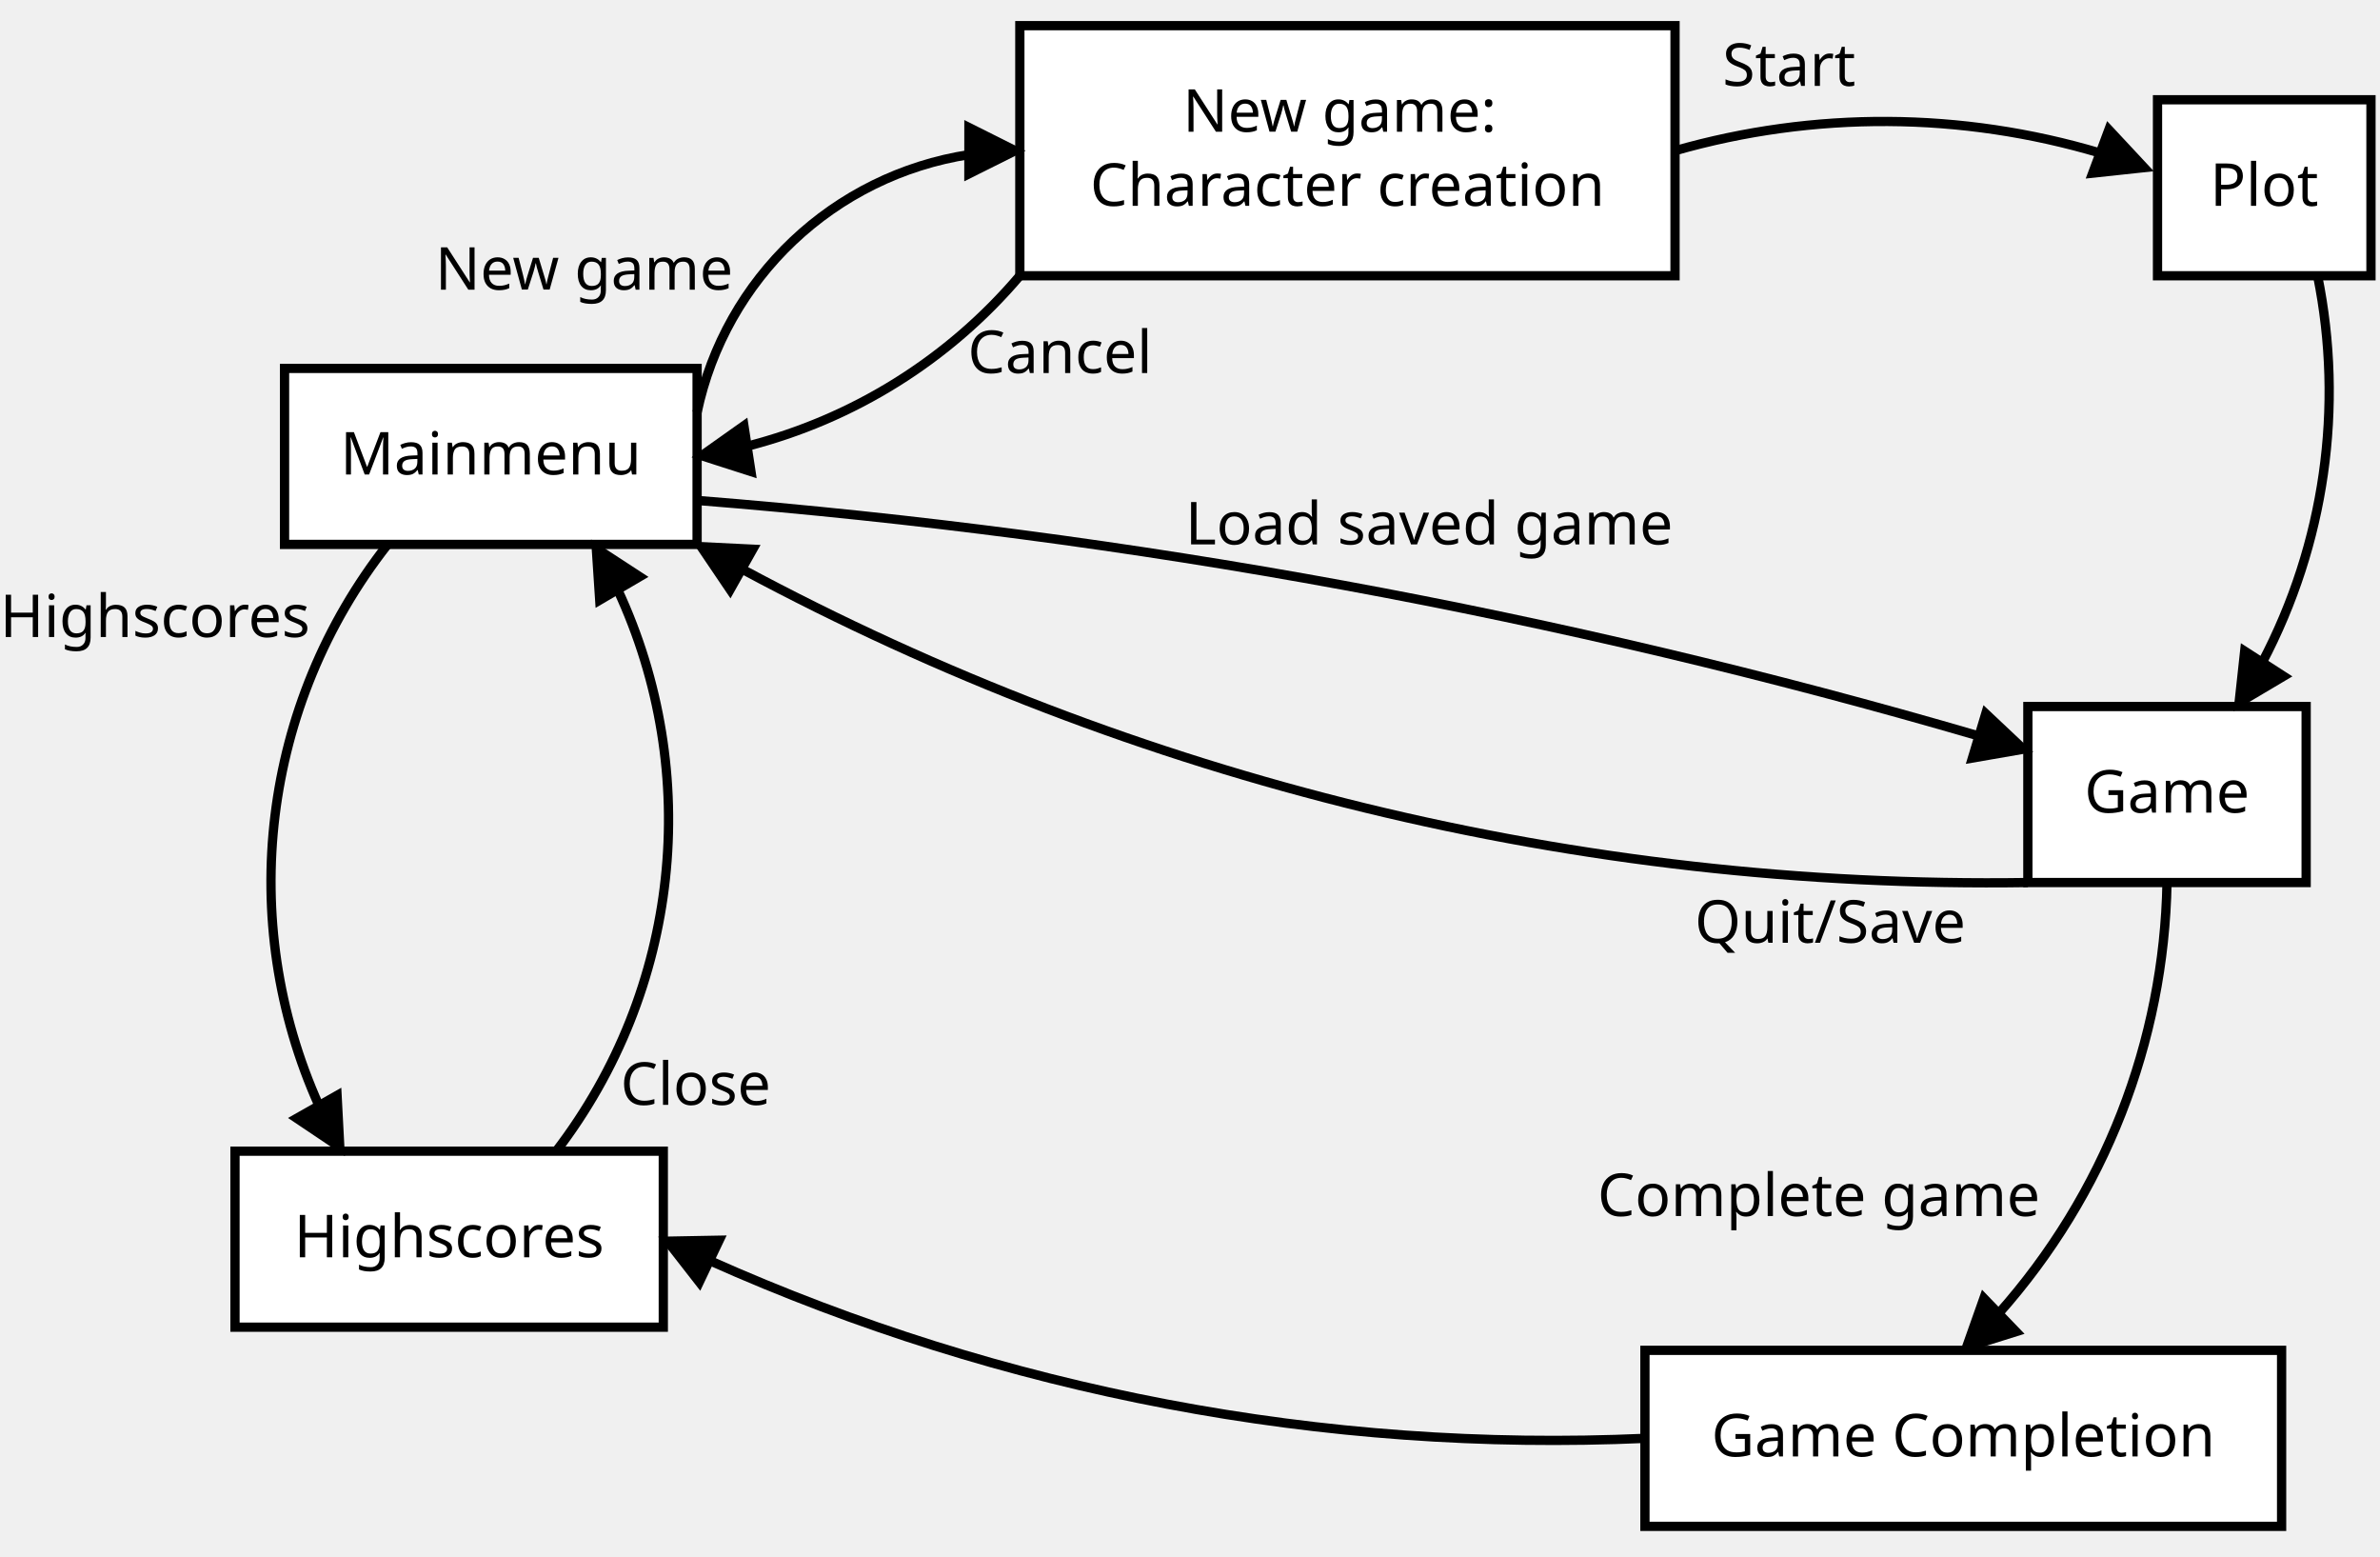
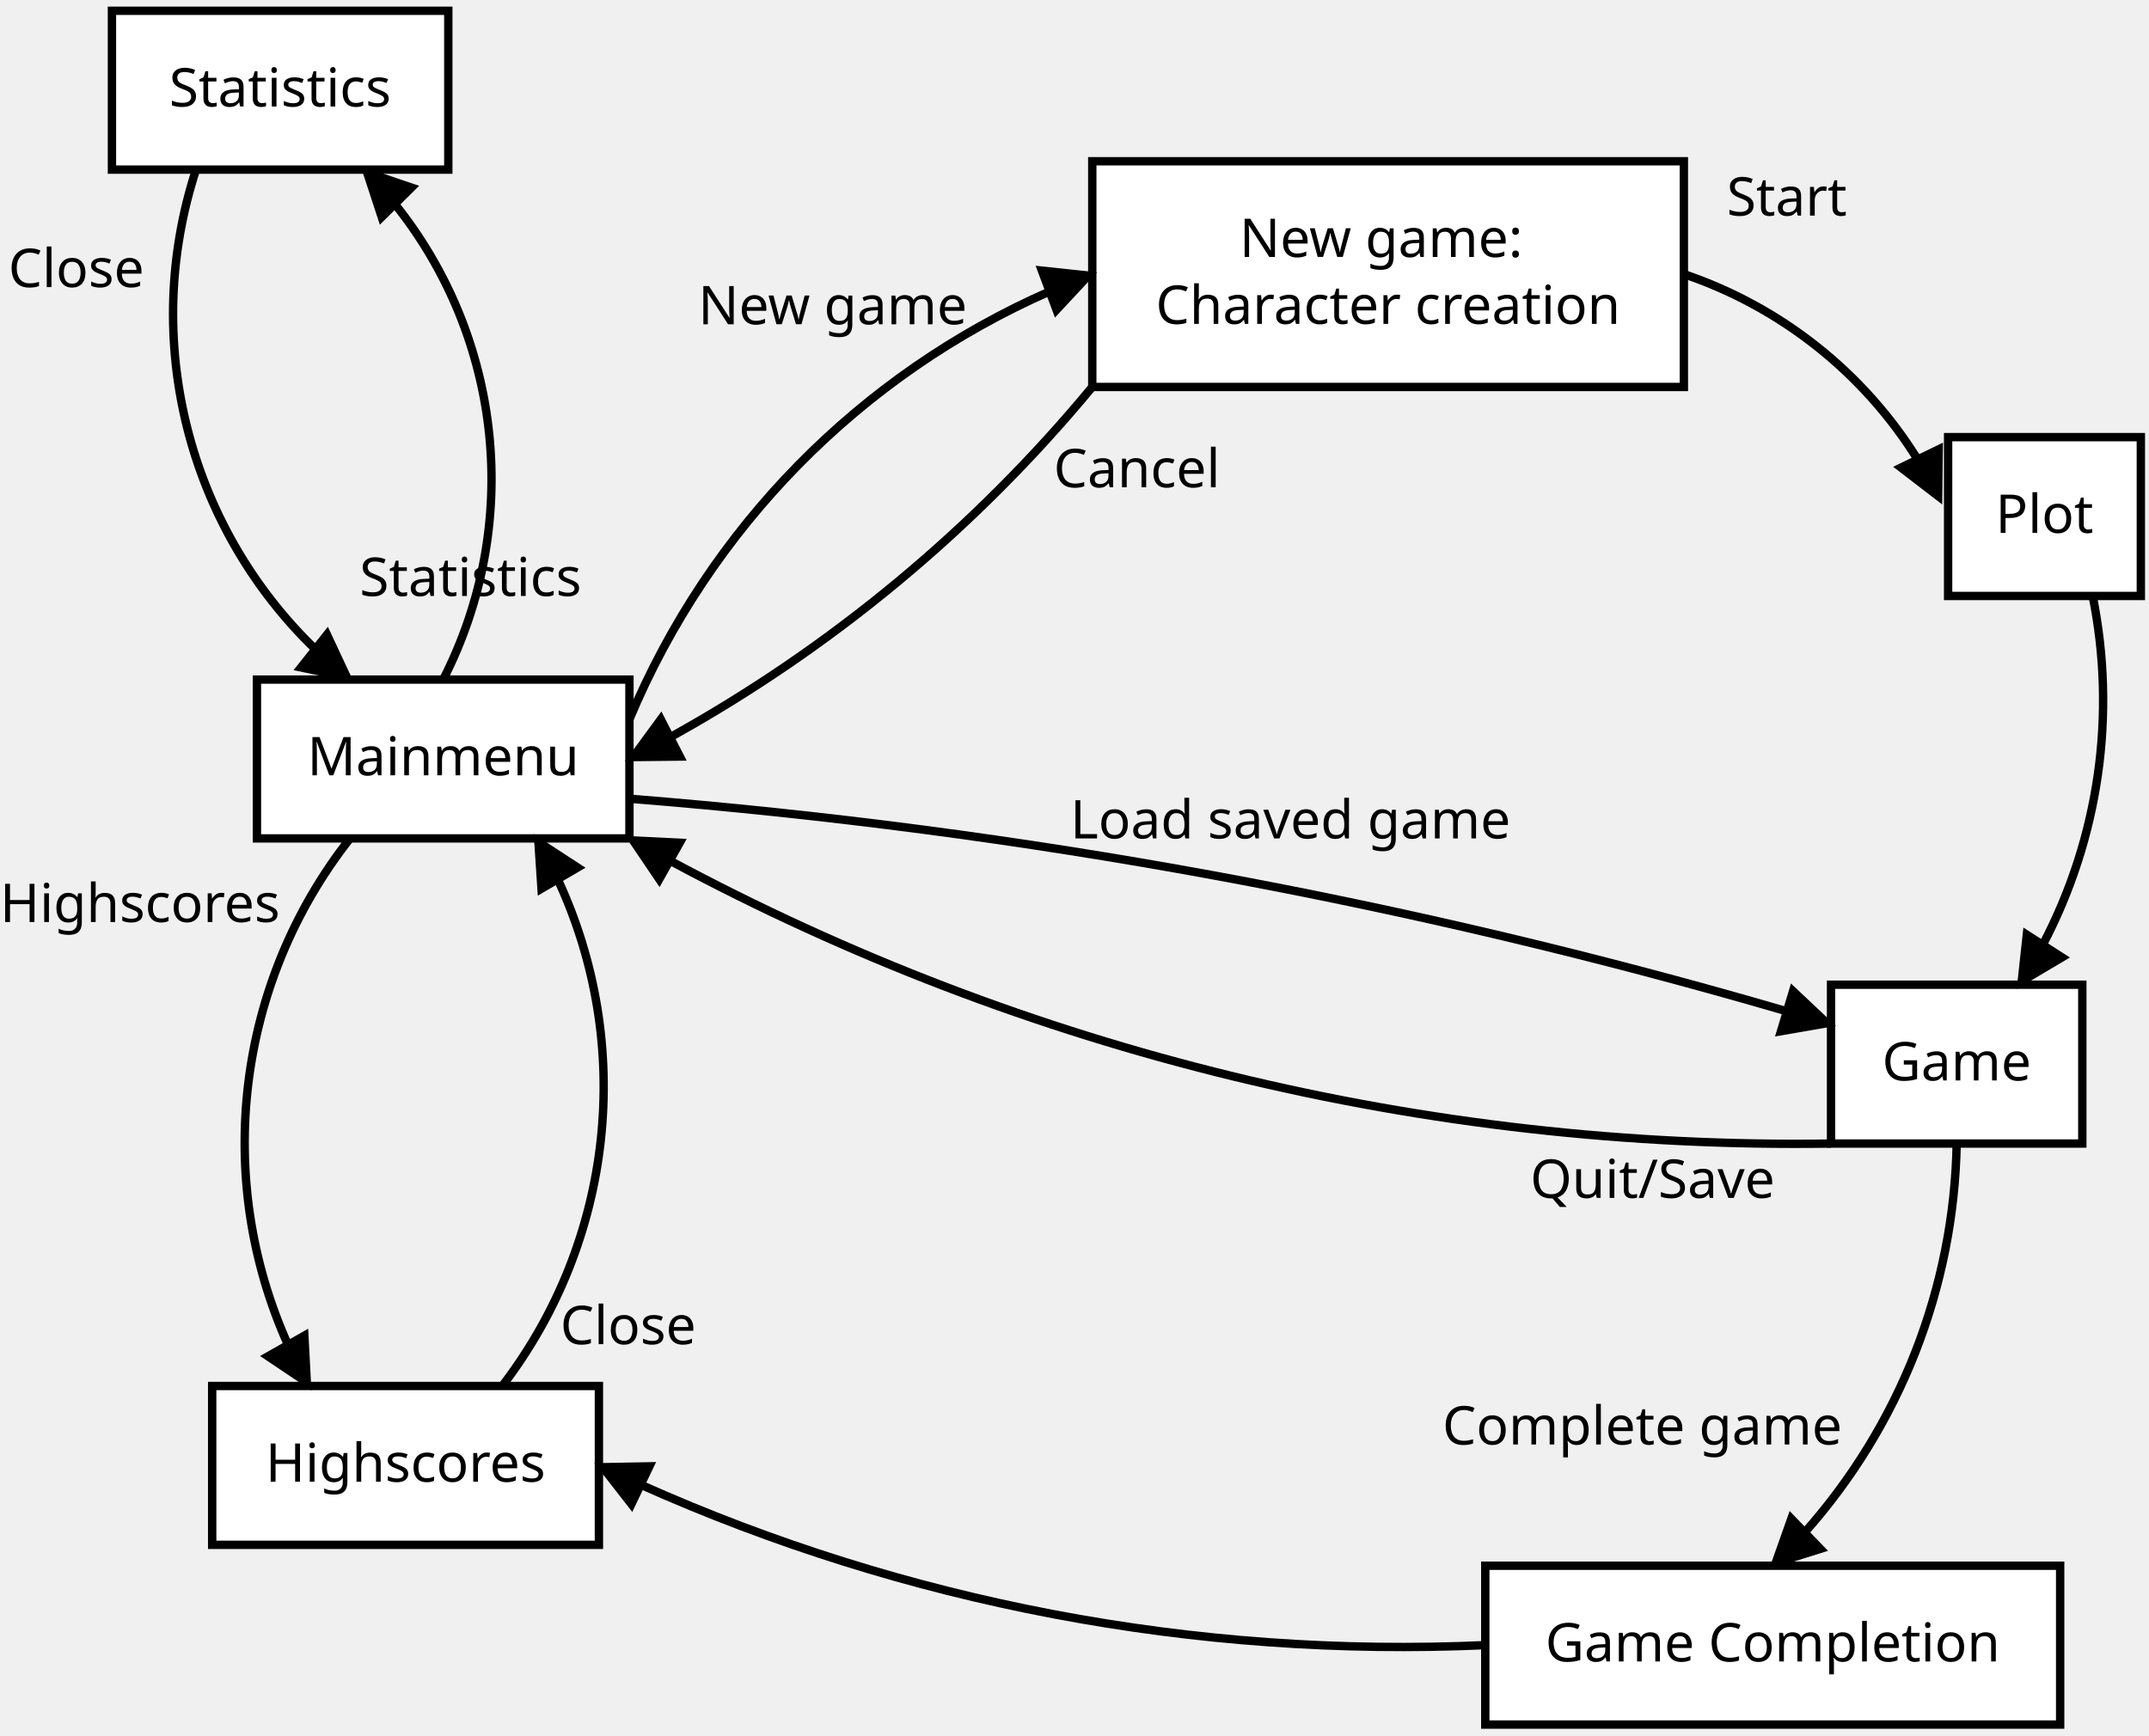
- <svg xmlns="http://www.w3.org/2000/svg" width="26cm" height="17cm" viewBox="28 192 514 327">
+ <svg xmlns="http://www.w3.org/2000/svg" width="26cm" height="21cm" viewBox="28 106 514 412">
  <g>
    <rect style="fill: #ffffff" x="89.45" y="267" width="89.1" height="38" />
    <rect style="fill: none; fill-opacity:0; stroke-width: 2; stroke: #000000" x="89.45" y="267" width="89.1" height="38" />
    <text font-size="12.8" style="fill: #000000;text-anchor:middle;font-family:sans-serif;font-style:normal;font-weight:normal" x="134" y="289.9">
      <tspan x="134" y="289.9">Mainmenu</tspan>
    </text>
  </g>
  <g>
    <rect style="fill: #ffffff" x="78.75" y="436" width="92.5" height="38" />
    <rect style="fill: none; fill-opacity:0; stroke-width: 2; stroke: #000000" x="78.75" y="436" width="92.5" height="38" />
    <text font-size="12.8" style="fill: #000000;text-anchor:middle;font-family:sans-serif;font-style:normal;font-weight:normal" x="125" y="458.9">
      <tspan x="125" y="458.9">Highscores</tspan>
    </text>
  </g>
  <g>
-     <rect style="fill: #ffffff" x="248.25" y="193" width="141.5" height="54" />
-     <rect style="fill: none; fill-opacity:0; stroke-width: 2; stroke: #000000" x="248.25" y="193" width="141.5" height="54" />
-     <text font-size="12.8" style="fill: #000000;text-anchor:middle;font-family:sans-serif;font-style:normal;font-weight:normal" x="319" y="215.9">
-       <tspan x="319" y="215.9">New game:</tspan>
-       <tspan x="319" y="231.9">Character creation</tspan>
+     <rect style="fill: #ffffff" x="289.25" y="143" width="141.5" height="54" />
+     <rect style="fill: none; fill-opacity:0; stroke-width: 2; stroke: #000000" x="289.25" y="143" width="141.5" height="54" />
+     <text font-size="12.8" style="fill: #000000;text-anchor:middle;font-family:sans-serif;font-style:normal;font-weight:normal" x="360" y="165.9">
+       <tspan x="360" y="165.9">New game:</tspan>
+       <tspan x="360" y="181.9">Character creation</tspan>
    </text>
  </g>
  <g>
    <rect style="fill: #ffffff" x="493.95" y="209" width="46.1" height="38" />
    <rect style="fill: none; fill-opacity:0; stroke-width: 2; stroke: #000000" x="493.95" y="209" width="46.1" height="38" />
    <text font-size="12.8" style="fill: #000000;text-anchor:middle;font-family:sans-serif;font-style:normal;font-weight:normal" x="517" y="231.9">
      <tspan x="517" y="231.9">Plot</tspan>
    </text>
  </g>
  <g>
    <rect style="fill: #ffffff" x="465.95" y="340" width="60.1" height="38" />
    <rect style="fill: none; fill-opacity:0; stroke-width: 2; stroke: #000000" x="465.95" y="340" width="60.1" height="38" />
    <text font-size="12.8" style="fill: #000000;text-anchor:middle;font-family:sans-serif;font-style:normal;font-weight:normal" x="496" y="362.9">
      <tspan x="496" y="362.9">Game</tspan>
    </text>
  </g>
  <text font-size="12.8" style="fill: #000000;text-anchor:start;font-family:sans-serif;font-style:normal;font-weight:normal" x="28" y="325">
    <tspan x="28" y="325">Highscores</tspan>
  </text>
  <g>
    <path style="fill: none; fill-opacity:0; stroke-width: 2; stroke: #000000" d="M 148.125,436 A 117.671,117.671 0 0 0 161.366,314.71" />
    <polygon style="fill: #000000" points="166.146,311.968 156.78,305.863 157.516,317.019 " />
    <polygon style="fill: none; fill-opacity:0; stroke-width: 2; stroke: #000000" points="166.146,311.968 156.78,305.863 157.516,317.019 " />
  </g>
  <g>
    <path style="fill: none; fill-opacity:0; stroke-width: 2; stroke: #000000" d="M 111.725,305 A 117.863,117.863 0 0 0 96.914,426.222" />
    <polygon style="fill: #000000" points="92.098,428.9 101.382,435.13 100.796,423.965 " />
    <polygon style="fill: none; fill-opacity:0; stroke-width: 2; stroke: #000000" points="92.098,428.9 101.382,435.13 100.796,423.965 " />
  </g>
  <text font-size="12.8" style="fill: #000000;text-anchor:start;font-family:sans-serif;font-style:normal;font-weight:normal" x="162" y="426">
    <tspan x="162" y="426">Close</tspan>
  </text>
  <g>
-     <path style="fill: none; fill-opacity:0; stroke-width: 2; stroke: #000000" d="M 237.378,220.827 A 71.176,71.176 0 0 0 178.55,276.5" />
-     <polygon style="fill: #000000" points="237.246,224.992 247.25,219.999 237.254,214.992 " />
-     <polygon style="fill: none; fill-opacity:0; stroke-width: 2; stroke: #000000" points="237.246,224.992 247.25,219.999 237.254,214.992 " />
+     <path style="fill: none; fill-opacity:0; stroke-width: 2; stroke: #000000" d="M 279.071,174.134 A 193.258,193.258 0 0 0 178.55,276.5" />
+     <polygon style="fill: #000000" points="280.694,178.532 288.313,170.35 277.196,169.164 " />
+     <polygon style="fill: none; fill-opacity:0; stroke-width: 2; stroke: #000000" points="280.694,178.532 288.313,170.35 277.196,169.164 " />
  </g>
-   <text font-size="12.8" style="fill: #000000;text-anchor:start;font-family:sans-serif;font-style:normal;font-weight:normal" x="122" y="250">
-     <tspan x="122" y="250">New game</tspan>
+   <text font-size="12.8" style="fill: #000000;text-anchor:start;font-family:sans-serif;font-style:normal;font-weight:normal" x="195" y="182">
+     <tspan x="195" y="182">New game</tspan>
  </text>
  <g>
-     <path style="fill: none; fill-opacity:0; stroke-width: 2; stroke: #000000" d="M 189.292,283.814 A 114.164,114.164 0 0 0 248.25,247" />
-     <polygon style="fill: #000000" points="188.661,279.384 179.538,285.848 190.183,289.268 " />
-     <polygon style="fill: none; fill-opacity:0; stroke-width: 2; stroke: #000000" points="188.661,279.384 179.538,285.848 190.183,289.268 " />
+     <path style="fill: none; fill-opacity:0; stroke-width: 2; stroke: #000000" d="M 188.251,280.822 A 353.272,353.272 0 0 0 289.25,197" />
+     <polygon style="fill: #000000" points="186.048,276.525 179.439,285.543 190.619,285.419 " />
+     <polygon style="fill: none; fill-opacity:0; stroke-width: 2; stroke: #000000" points="186.048,276.525 179.439,285.543 190.619,285.419 " />
  </g>
-   <text font-size="12.8" style="fill: #000000;text-anchor:start;font-family:sans-serif;font-style:normal;font-weight:normal" x="237" y="268">
-     <tspan x="237" y="268">Cancel</tspan>
+   <text font-size="12.8" style="fill: #000000;text-anchor:start;font-family:sans-serif;font-style:normal;font-weight:normal" x="280" y="221">
+     <tspan x="280" y="221">Cancel</tspan>
  </text>
  <g>
-     <path style="fill: none; fill-opacity:0; stroke-width: 2; stroke: #000000" d="M 481.587,220.512 A 163.83,163.83 0 0 0 389.75,220" />
-     <polygon style="fill: #000000" points="479.946,224.844 491.063,223.651 483.438,215.474 " />
-     <polygon style="fill: none; fill-opacity:0; stroke-width: 2; stroke: #000000" points="479.946,224.844 491.063,223.651 483.438,215.474 " />
+     <path style="fill: none; fill-opacity:0; stroke-width: 2; stroke: #000000" d="M 486.71,214.406 A 105.808,105.808 0 0 0 430.75,170" />
+     <polygon style="fill: #000000" points="482.697,216.289 491.563,223.1 491.693,211.921 " />
+     <polygon style="fill: none; fill-opacity:0; stroke-width: 2; stroke: #000000" points="482.697,216.289 491.563,223.1 491.693,211.921 " />
  </g>
-   <text font-size="12.8" style="fill: #000000;text-anchor:start;font-family:sans-serif;font-style:normal;font-weight:normal" x="400" y="206">
-     <tspan x="400" y="206">Start</tspan>
+   <text font-size="12.8" style="fill: #000000;text-anchor:start;font-family:sans-serif;font-style:normal;font-weight:normal" x="441" y="156">
+     <tspan x="441" y="156">Start</tspan>
  </text>
  <g>
-     <path style="fill: none; fill-opacity:0; stroke-width: 2; stroke: #000000" d="M 516.554,330.527 A 125.69,125.69 0 0 0 528.524,247" />
-     <polygon style="fill: #000000" points="512.775,328.044 511.566,339.159 521.183,333.457 " />
-     <polygon style="fill: none; fill-opacity:0; stroke-width: 2; stroke: #000000" points="512.775,328.044 511.566,339.159 521.183,333.457 " />
+     <path style="fill: none; fill-opacity:0; stroke-width: 2; stroke: #000000" d="M 516.555,330.527 A 125.69,125.69 0 0 0 528.524,247" />
+     <polygon style="fill: #000000" points="512.776,328.044 511.567,339.159 521.184,333.457 " />
+     <polygon style="fill: none; fill-opacity:0; stroke-width: 2; stroke: #000000" points="512.776,328.044 511.567,339.159 521.184,333.457 " />
  </g>
  <g>
    <path style="fill: none; fill-opacity:0; stroke-width: 2; stroke: #000000" d="M 188.188,310.299 A 568.983,568.983 0 0 0 465.95,378" />
    <polygon style="fill: #000000" points="190.589,306.035 179.422,305.49 185.686,314.751 " />
    <polygon style="fill: none; fill-opacity:0; stroke-width: 2; stroke: #000000" points="190.589,306.035 179.422,305.49 185.686,314.751 " />
  </g>
  <text font-size="12.8" style="fill: #000000;text-anchor:start;font-family:sans-serif;font-style:normal;font-weight:normal" x="394" y="391">
    <tspan x="394" y="391">Quit/Save</tspan>
  </text>
  <g>
    <path style="fill: none; fill-opacity:0; stroke-width: 2; stroke: #000000" d="M 455.403,346.375 A 1377.76,1377.76 0 0 0 178.55,295.5" />
    <polygon style="fill: #000000" points="453.976,351.121 464.992,349.212 456.855,341.545 " />
    <polygon style="fill: none; fill-opacity:0; stroke-width: 2; stroke: #000000" points="453.976,351.121 464.992,349.212 456.855,341.545 " />
  </g>
  <text font-size="12.8" style="fill: #000000;text-anchor:start;font-family:sans-serif;font-style:normal;font-weight:normal" x="284" y="305">
    <tspan x="284" y="305">Load saved game</tspan>
  </text>
  <g>
    <rect style="fill: #ffffff" x="383.25" y="479" width="137.5" height="38" />
    <rect style="fill: none; fill-opacity:0; stroke-width: 2; stroke: #000000" x="383.25" y="479" width="137.5" height="38" />
    <text font-size="12.8" style="fill: #000000;text-anchor:middle;font-family:sans-serif;font-style:normal;font-weight:normal" x="452" y="501.9">
      <tspan x="452" y="501.9">Game Completion</tspan>
    </text>
  </g>
  <g>
    <path style="fill: none; fill-opacity:0; stroke-width: 2; stroke: #000000" d="M 459.607,471.087 A 143.842,143.842 0 0 0 496,378" />
    <polygon style="fill: #000000" points="456.451,467.766 452.72,478.306 463.39,474.967 " />
    <polygon style="fill: none; fill-opacity:0; stroke-width: 2; stroke: #000000" points="456.451,467.766 452.72,478.306 463.39,474.967 " />
  </g>
  <text font-size="12.8" style="fill: #000000;text-anchor:start;font-family:sans-serif;font-style:normal;font-weight:normal" x="373" y="450">
    <tspan x="373" y="450">Complete game</tspan>
  </text>
  <g>
    <path style="fill: none; fill-opacity:0; stroke-width: 2; stroke: #000000" d="M 181.234,459.611 A 446.173,446.173 0 0 0 383.25,498" />
    <polygon style="fill: #000000" points="183.331,455.222 172.153,455.43 179.027,464.248 " />
    <polygon style="fill: none; fill-opacity:0; stroke-width: 2; stroke: #000000" points="183.331,455.222 172.153,455.43 179.027,464.248 " />
  </g>
+   <g>
+     <rect style="fill: #ffffff" x="54.775" y="107" width="80.45" height="38" />
+     <rect style="fill: none; fill-opacity:0; stroke-width: 2; stroke: #000000" x="54.775" y="107" width="80.45" height="38" />
+     <text font-size="12.8" style="fill: #000000;text-anchor:middle;font-family:sans-serif;font-style:normal;font-weight:normal" x="95" y="129.9">
+       <tspan x="95" y="129.9">Statistics</tspan>
+     </text>
+   </g>
+   <g>
+     <path style="fill: none; fill-opacity:0; stroke-width: 2; stroke: #000000" d="M 134,267 A 105.255,105.255 0 0 0 122.404,153.177" />
+     <polygon style="fill: #000000" points="126.404,149.301 115.816,145.711 119.297,156.335 " />
+     <polygon style="fill: none; fill-opacity:0; stroke-width: 2; stroke: #000000" points="126.404,149.301 115.816,145.711 119.297,156.335 " />
+   </g>
+   <text font-size="12.8" style="fill: #000000;text-anchor:start;font-family:sans-serif;font-style:normal;font-weight:normal" x="114" y="247">
+     <tspan x="114" y="247">Statistics</tspan>
+   </text>
+   <g>
+     <path style="fill: none; fill-opacity:0; stroke-width: 2; stroke: #000000" d="M 74.888,145 A 111.506,111.506 0 0 0 103.474,259.786" />
+     <polygon style="fill: #000000" points="99.996,264.097 110.941,266.38 106.2,256.254 " />
+     <polygon style="fill: none; fill-opacity:0; stroke-width: 2; stroke: #000000" points="99.996,264.097 110.941,266.38 106.2,256.254 " />
+   </g>
+   <text font-size="12.8" style="fill: #000000;text-anchor:start;font-family:sans-serif;font-style:normal;font-weight:normal" x="30" y="173.1">
+     <tspan x="30" y="173.1">Close</tspan>
+   </text>
</svg>
